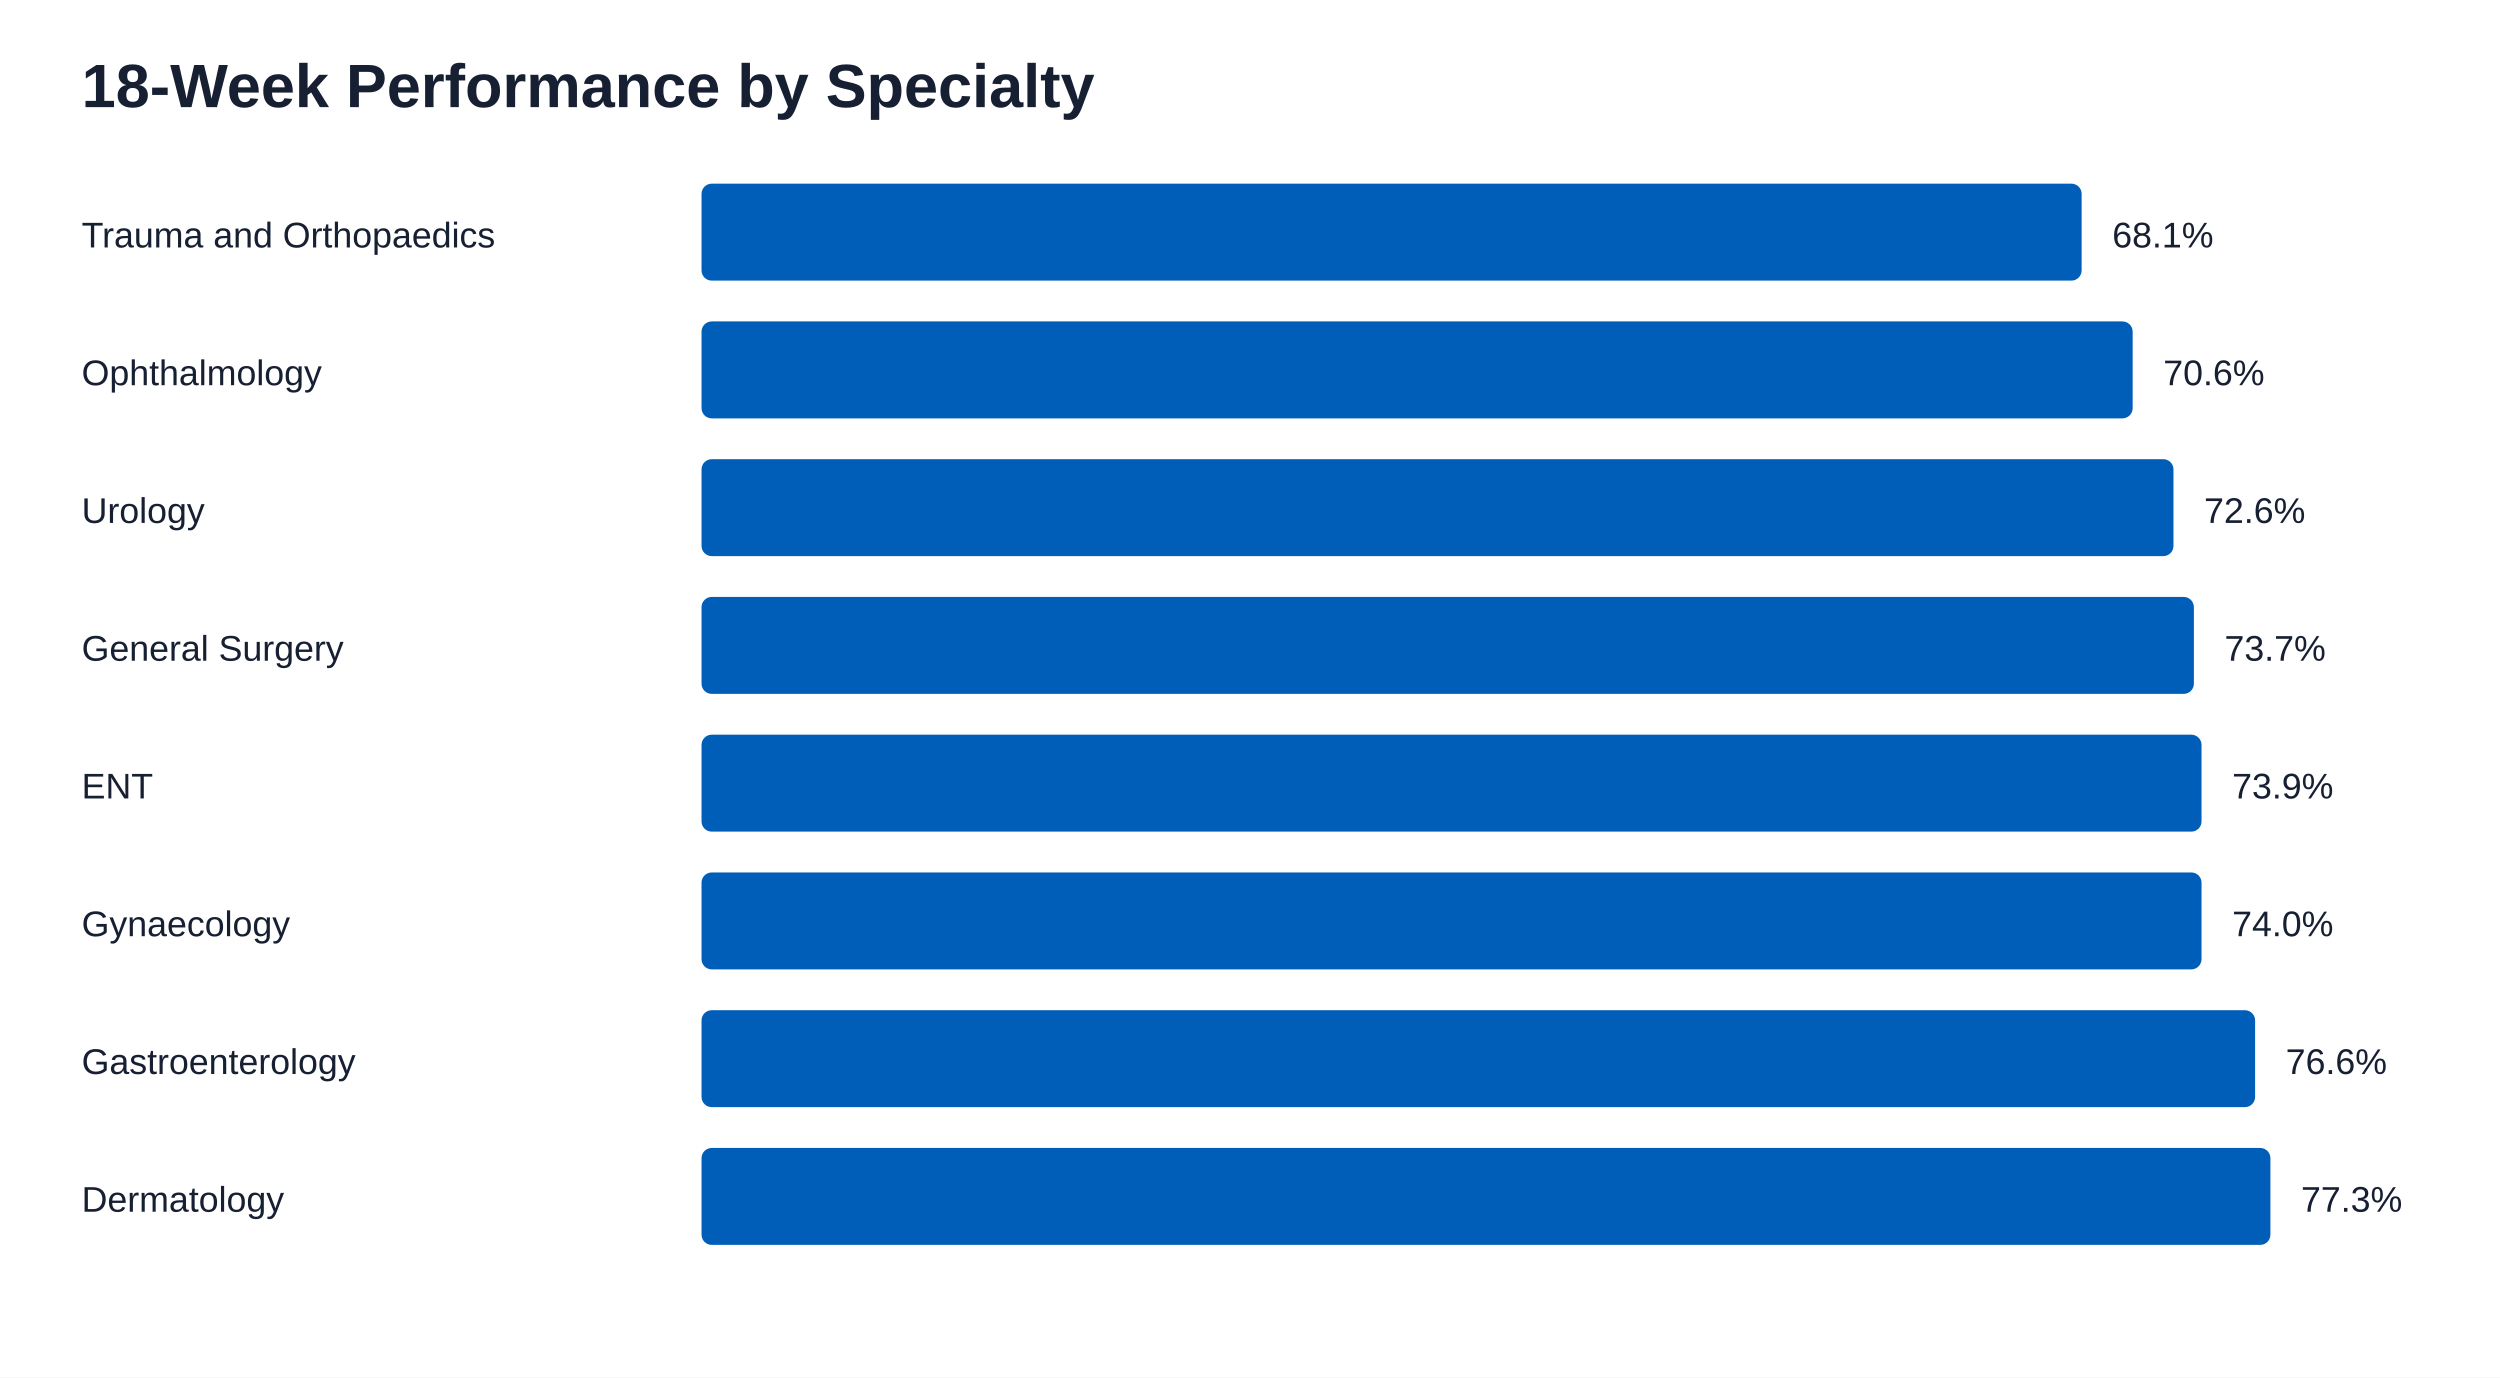
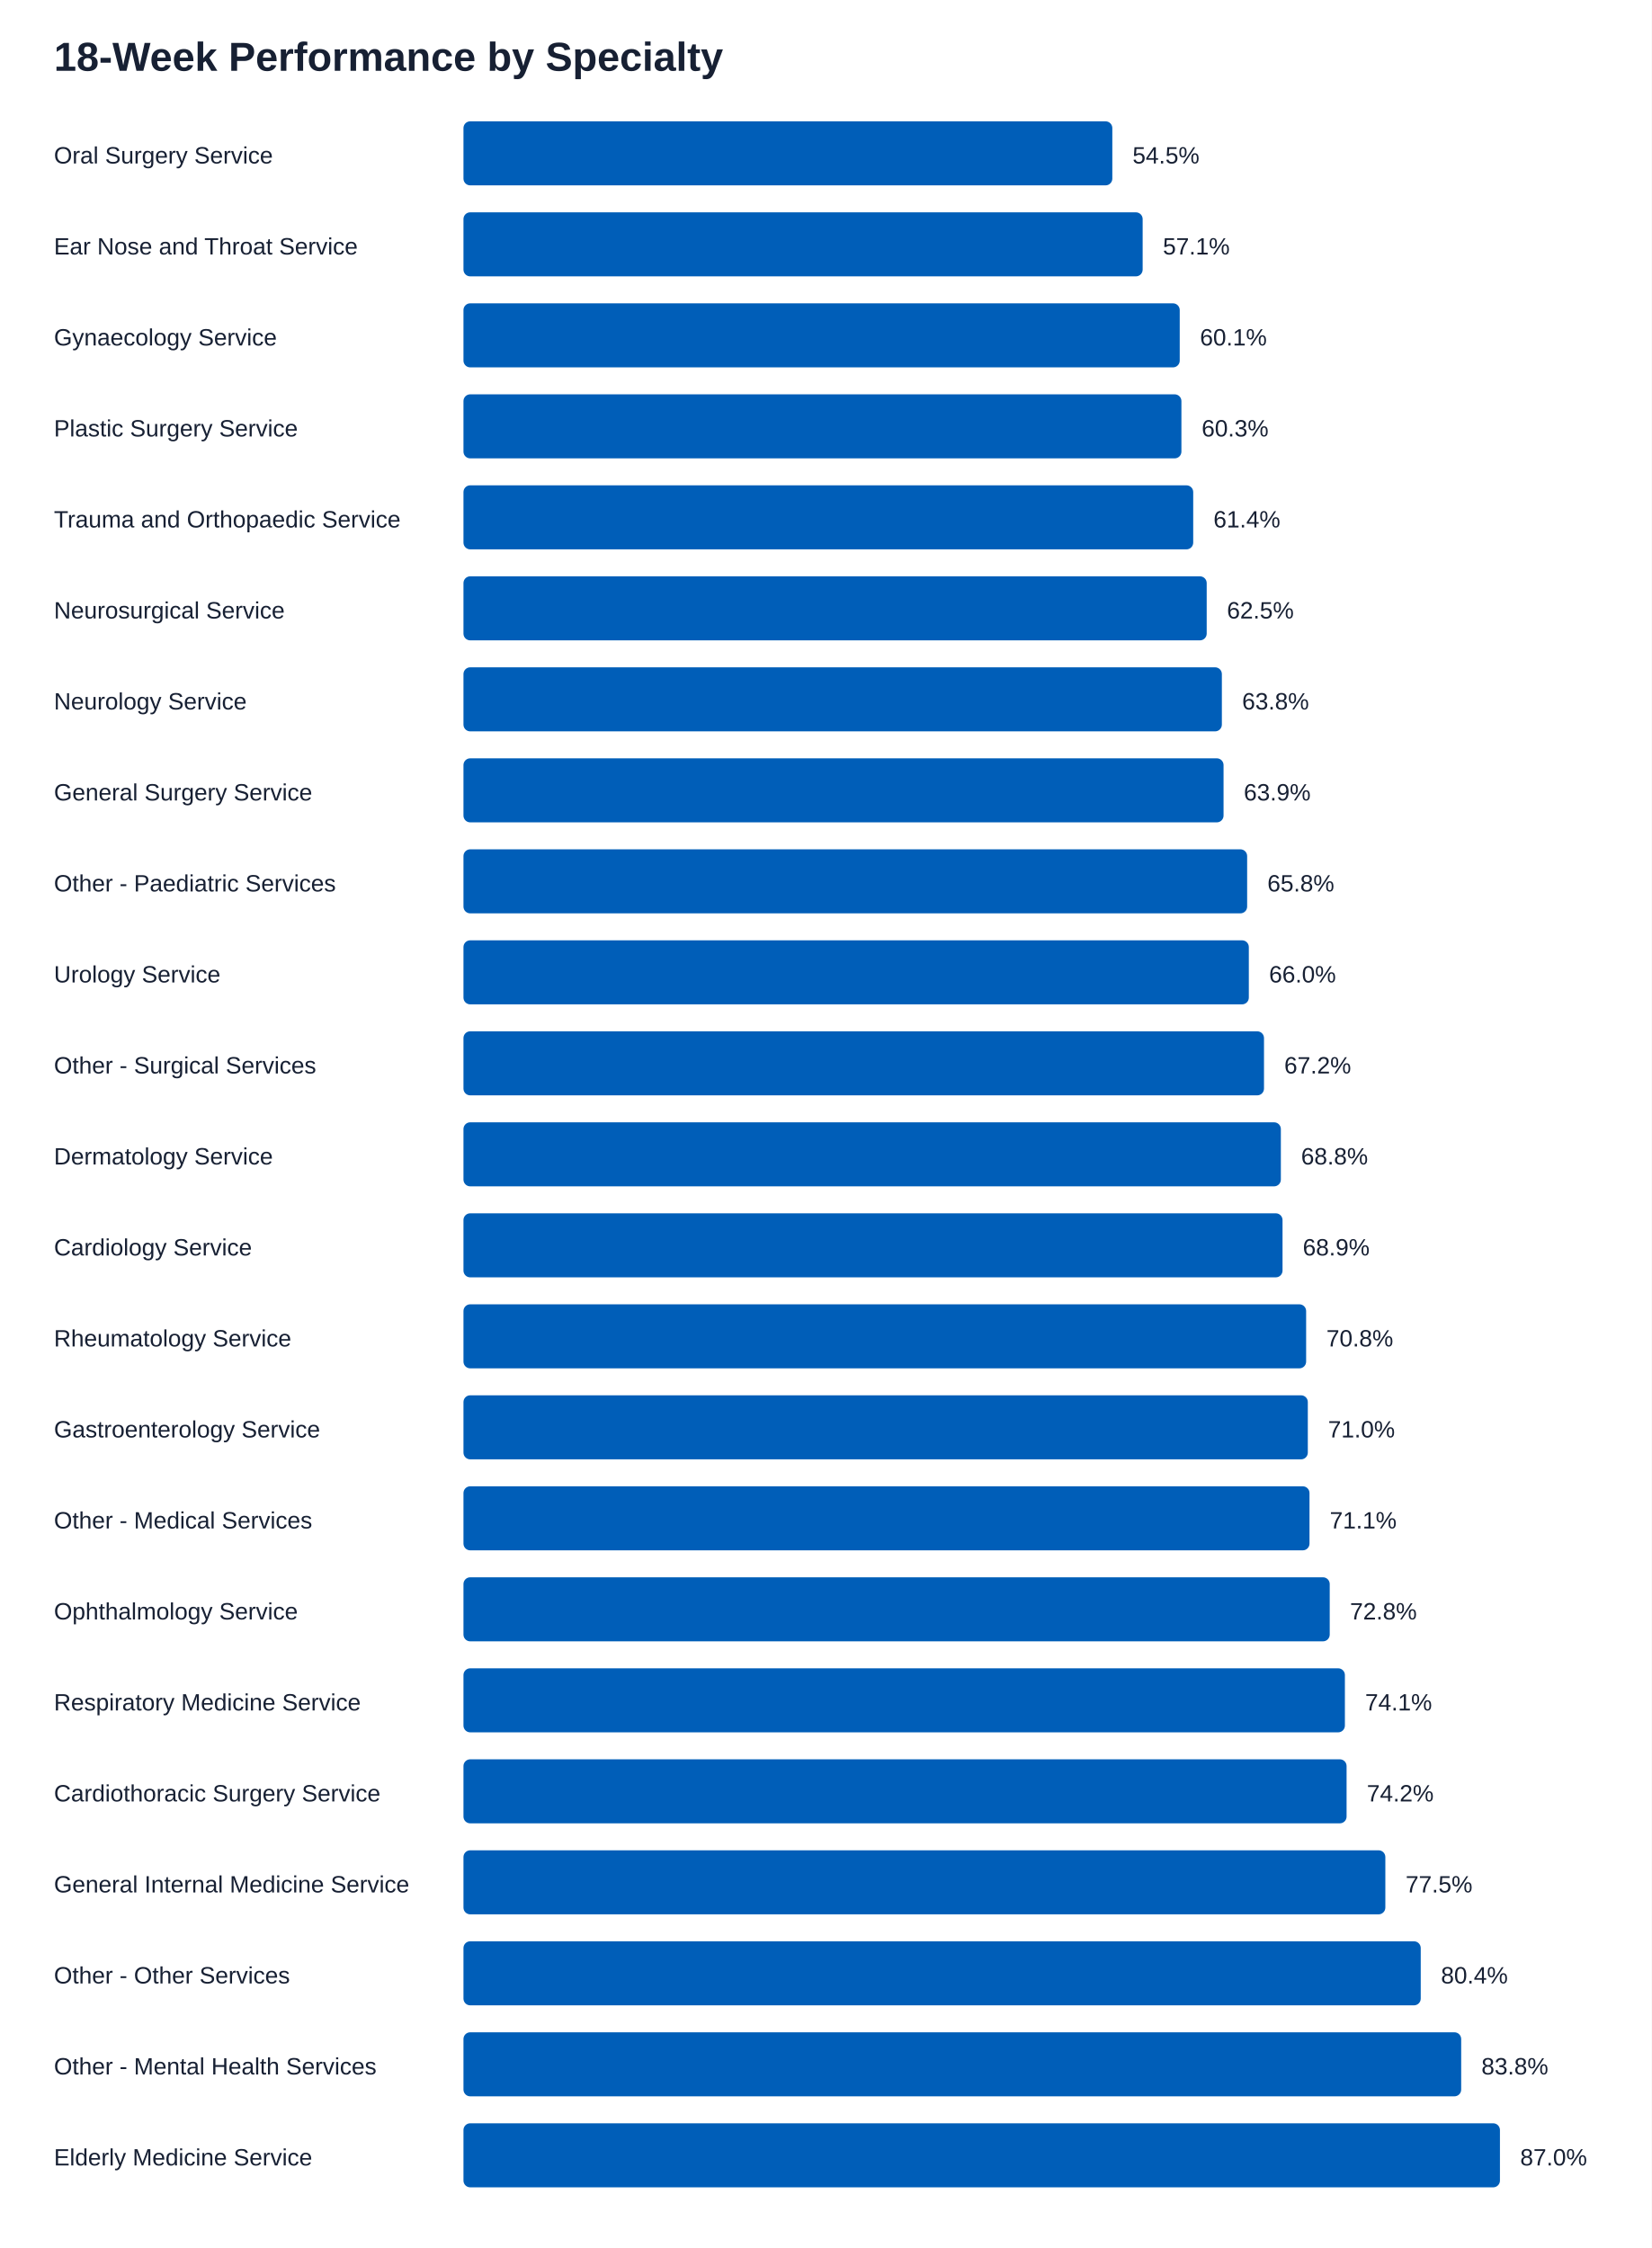
- <svg xmlns="http://www.w3.org/2000/svg" width="980" height="540" viewBox="0 0 980 540">
+ <svg xmlns="http://www.w3.org/2000/svg" width="980" height="1334" viewBox="0 0 980 1334">
  <rect width="100%" height="100%" fill="#ffffff" />
  <text x="32" y="42" font-family="Arial" font-size="24" font-weight="700" fill="#172033">18-Week Performance by Specialty</text>
-   <text x="32" y="97" font-family="Arial" font-size="14" fill="#172033">Trauma and Orthopaedics</text>
-   <rect x="275" y="72" width="541" height="38" rx="4" fill="#005eb8" />
-   <text x="828" y="97" font-family="Arial" font-size="14" fill="#172033">68.1%</text>
-   <text x="32" y="151" font-family="Arial" font-size="14" fill="#172033">Ophthalmology</text>
-   <rect x="275" y="126" width="561" height="38" rx="4" fill="#005eb8" />
-   <text x="848" y="151" font-family="Arial" font-size="14" fill="#172033">70.6%</text>
-   <text x="32" y="205" font-family="Arial" font-size="14" fill="#172033">Urology</text>
-   <rect x="275" y="180" width="577" height="38" rx="4" fill="#005eb8" />
-   <text x="864" y="205" font-family="Arial" font-size="14" fill="#172033">72.6%</text>
-   <text x="32" y="259" font-family="Arial" font-size="14" fill="#172033">General Surgery</text>
-   <rect x="275" y="234" width="585" height="38" rx="4" fill="#005eb8" />
-   <text x="872" y="259" font-family="Arial" font-size="14" fill="#172033">73.7%</text>
-   <text x="32" y="313" font-family="Arial" font-size="14" fill="#172033">ENT</text>
-   <rect x="275" y="288" width="588" height="38" rx="4" fill="#005eb8" />
-   <text x="875" y="313" font-family="Arial" font-size="14" fill="#172033">73.9%</text>
-   <text x="32" y="367" font-family="Arial" font-size="14" fill="#172033">Gynaecology</text>
-   <rect x="275" y="342" width="588" height="38" rx="4" fill="#005eb8" />
-   <text x="875" y="367" font-family="Arial" font-size="14" fill="#172033">74.0%</text>
-   <text x="32" y="421" font-family="Arial" font-size="14" fill="#172033">Gastroenterology</text>
-   <rect x="275" y="396" width="609" height="38" rx="4" fill="#005eb8" />
-   <text x="896" y="421" font-family="Arial" font-size="14" fill="#172033">76.6%</text>
-   <text x="32" y="475" font-family="Arial" font-size="14" fill="#172033">Dermatology</text>
-   <rect x="275" y="450" width="615" height="38" rx="4" fill="#005eb8" />
-   <text x="902" y="475" font-family="Arial" font-size="14" fill="#172033">77.3%</text>
+   <text x="32" y="97" font-family="Arial" font-size="14" fill="#172033">Oral Surgery Service</text>
+   <rect x="275" y="72" width="385" height="38" rx="4" fill="#005eb8" />
+   <text x="672" y="97" font-family="Arial" font-size="14" fill="#172033">54.5%</text>
+   <text x="32" y="151" font-family="Arial" font-size="14" fill="#172033">Ear Nose and Throat Service</text>
+   <rect x="275" y="126" width="403" height="38" rx="4" fill="#005eb8" />
+   <text x="690" y="151" font-family="Arial" font-size="14" fill="#172033">57.1%</text>
+   <text x="32" y="205" font-family="Arial" font-size="14" fill="#172033">Gynaecology Service</text>
+   <rect x="275" y="180" width="425" height="38" rx="4" fill="#005eb8" />
+   <text x="712" y="205" font-family="Arial" font-size="14" fill="#172033">60.1%</text>
+   <text x="32" y="259" font-family="Arial" font-size="14" fill="#172033">Plastic Surgery Service</text>
+   <rect x="275" y="234" width="426" height="38" rx="4" fill="#005eb8" />
+   <text x="713" y="259" font-family="Arial" font-size="14" fill="#172033">60.3%</text>
+   <text x="32" y="313" font-family="Arial" font-size="14" fill="#172033">Trauma and Orthopaedic Service</text>
+   <rect x="275" y="288" width="433" height="38" rx="4" fill="#005eb8" />
+   <text x="720" y="313" font-family="Arial" font-size="14" fill="#172033">61.4%</text>
+   <text x="32" y="367" font-family="Arial" font-size="14" fill="#172033">Neurosurgical Service</text>
+   <rect x="275" y="342" width="441" height="38" rx="4" fill="#005eb8" />
+   <text x="728" y="367" font-family="Arial" font-size="14" fill="#172033">62.5%</text>
+   <text x="32" y="421" font-family="Arial" font-size="14" fill="#172033">Neurology Service</text>
+   <rect x="275" y="396" width="450" height="38" rx="4" fill="#005eb8" />
+   <text x="737" y="421" font-family="Arial" font-size="14" fill="#172033">63.8%</text>
+   <text x="32" y="475" font-family="Arial" font-size="14" fill="#172033">General Surgery Service</text>
+   <rect x="275" y="450" width="451" height="38" rx="4" fill="#005eb8" />
+   <text x="738" y="475" font-family="Arial" font-size="14" fill="#172033">63.9%</text>
+   <text x="32" y="529" font-family="Arial" font-size="14" fill="#172033">Other - Paediatric Services</text>
+   <rect x="275" y="504" width="465" height="38" rx="4" fill="#005eb8" />
+   <text x="752" y="529" font-family="Arial" font-size="14" fill="#172033">65.8%</text>
+   <text x="32" y="583" font-family="Arial" font-size="14" fill="#172033">Urology Service</text>
+   <rect x="275" y="558" width="466" height="38" rx="4" fill="#005eb8" />
+   <text x="753" y="583" font-family="Arial" font-size="14" fill="#172033">66.0%</text>
+   <text x="32" y="637" font-family="Arial" font-size="14" fill="#172033">Other - Surgical Services</text>
+   <rect x="275" y="612" width="475" height="38" rx="4" fill="#005eb8" />
+   <text x="762" y="637" font-family="Arial" font-size="14" fill="#172033">67.2%</text>
+   <text x="32" y="691" font-family="Arial" font-size="14" fill="#172033">Dermatology Service</text>
+   <rect x="275" y="666" width="485" height="38" rx="4" fill="#005eb8" />
+   <text x="772" y="691" font-family="Arial" font-size="14" fill="#172033">68.8%</text>
+   <text x="32" y="745" font-family="Arial" font-size="14" fill="#172033">Cardiology Service</text>
+   <rect x="275" y="720" width="486" height="38" rx="4" fill="#005eb8" />
+   <text x="773" y="745" font-family="Arial" font-size="14" fill="#172033">68.9%</text>
+   <text x="32" y="799" font-family="Arial" font-size="14" fill="#172033">Rheumatology Service</text>
+   <rect x="275" y="774" width="500" height="38" rx="4" fill="#005eb8" />
+   <text x="787" y="799" font-family="Arial" font-size="14" fill="#172033">70.8%</text>
+   <text x="32" y="853" font-family="Arial" font-size="14" fill="#172033">Gastroenterology Service</text>
+   <rect x="275" y="828" width="501" height="38" rx="4" fill="#005eb8" />
+   <text x="788" y="853" font-family="Arial" font-size="14" fill="#172033">71.0%</text>
+   <text x="32" y="907" font-family="Arial" font-size="14" fill="#172033">Other - Medical Services</text>
+   <rect x="275" y="882" width="502" height="38" rx="4" fill="#005eb8" />
+   <text x="789" y="907" font-family="Arial" font-size="14" fill="#172033">71.1%</text>
+   <text x="32" y="961" font-family="Arial" font-size="14" fill="#172033">Ophthalmology Service</text>
+   <rect x="275" y="936" width="514" height="38" rx="4" fill="#005eb8" />
+   <text x="801" y="961" font-family="Arial" font-size="14" fill="#172033">72.8%</text>
+   <text x="32" y="1015" font-family="Arial" font-size="14" fill="#172033">Respiratory Medicine Service</text>
+   <rect x="275" y="990" width="523" height="38" rx="4" fill="#005eb8" />
+   <text x="810" y="1015" font-family="Arial" font-size="14" fill="#172033">74.1%</text>
+   <text x="32" y="1069" font-family="Arial" font-size="14" fill="#172033">Cardiothoracic Surgery Service</text>
+   <rect x="275" y="1044" width="524" height="38" rx="4" fill="#005eb8" />
+   <text x="811" y="1069" font-family="Arial" font-size="14" fill="#172033">74.2%</text>
+   <text x="32" y="1123" font-family="Arial" font-size="14" fill="#172033">General Internal Medicine Service</text>
+   <rect x="275" y="1098" width="547" height="38" rx="4" fill="#005eb8" />
+   <text x="834" y="1123" font-family="Arial" font-size="14" fill="#172033">77.5%</text>
+   <text x="32" y="1177" font-family="Arial" font-size="14" fill="#172033">Other - Other Services</text>
+   <rect x="275" y="1152" width="568" height="38" rx="4" fill="#005eb8" />
+   <text x="855" y="1177" font-family="Arial" font-size="14" fill="#172033">80.4%</text>
+   <text x="32" y="1231" font-family="Arial" font-size="14" fill="#172033">Other - Mental Health Services</text>
+   <rect x="275" y="1206" width="592" height="38" rx="4" fill="#005eb8" />
+   <text x="879" y="1231" font-family="Arial" font-size="14" fill="#172033">83.8%</text>
+   <text x="32" y="1285" font-family="Arial" font-size="14" fill="#172033">Elderly Medicine Service</text>
+   <rect x="275" y="1260" width="615" height="38" rx="4" fill="#005eb8" />
+   <text x="902" y="1285" font-family="Arial" font-size="14" fill="#172033">87.0%</text>
</svg>
